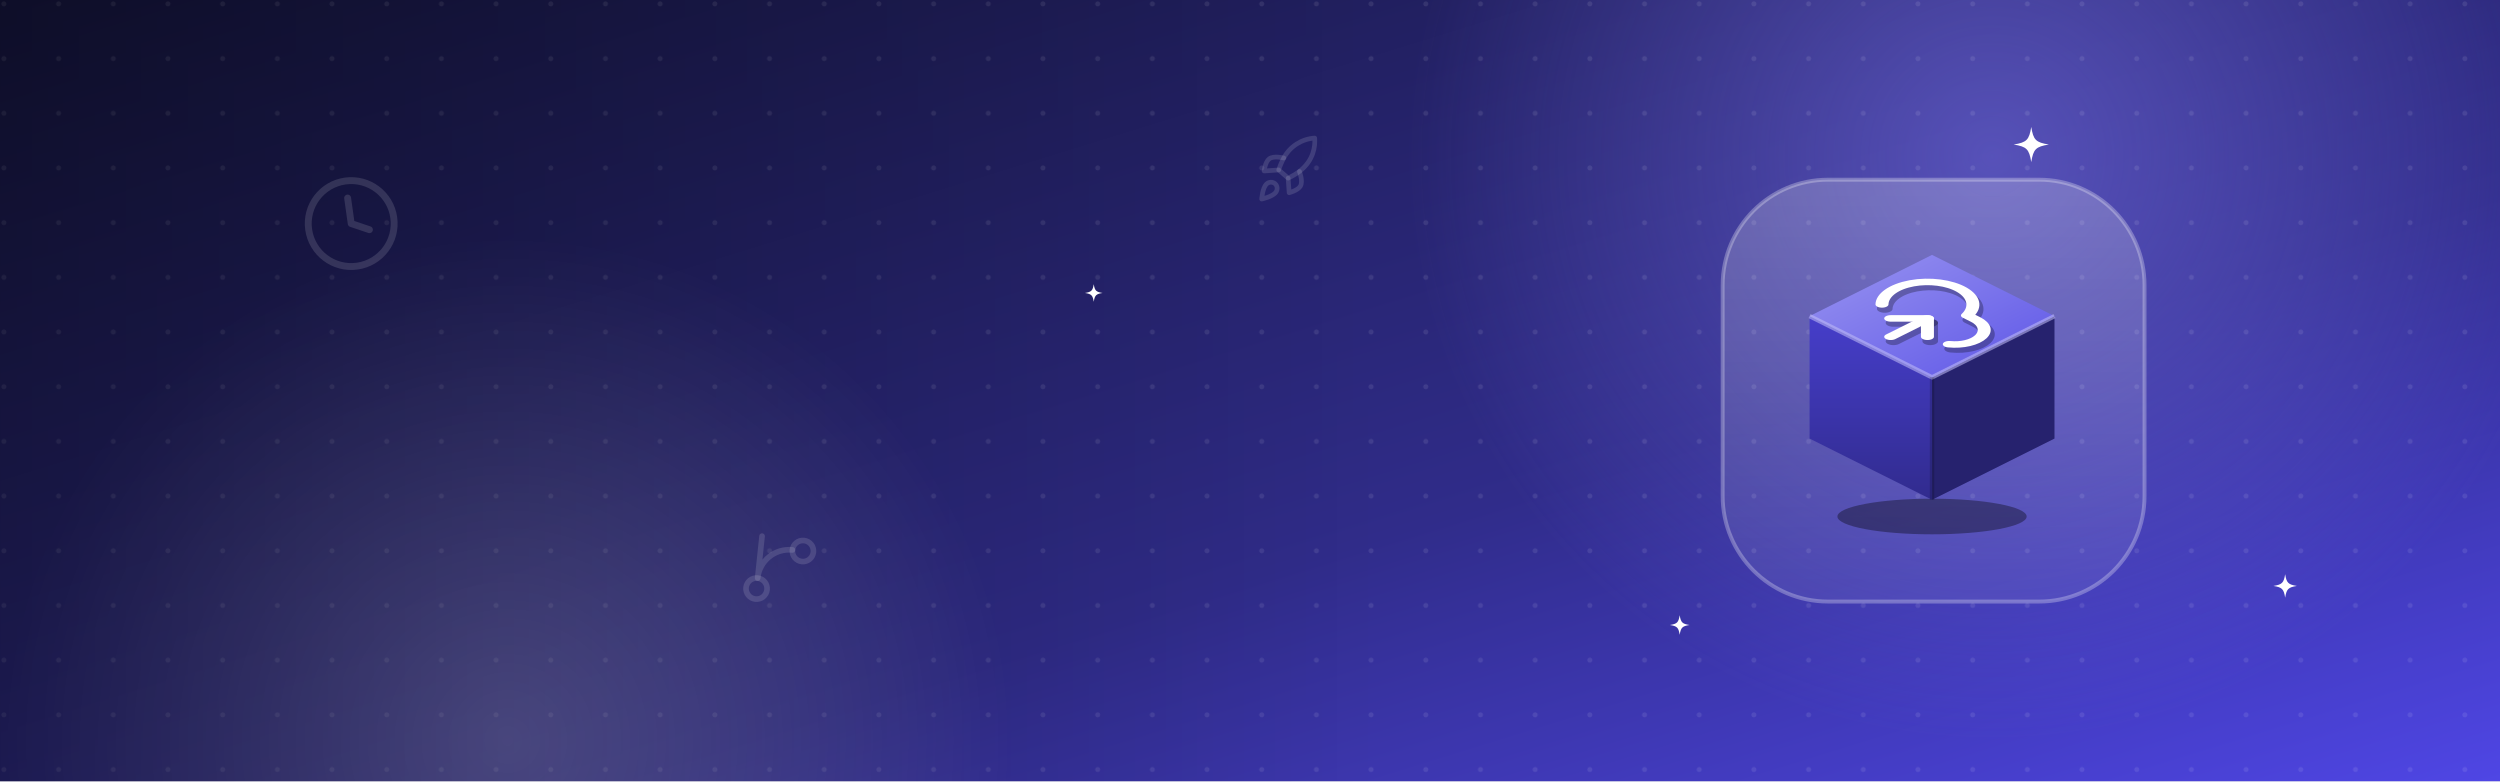
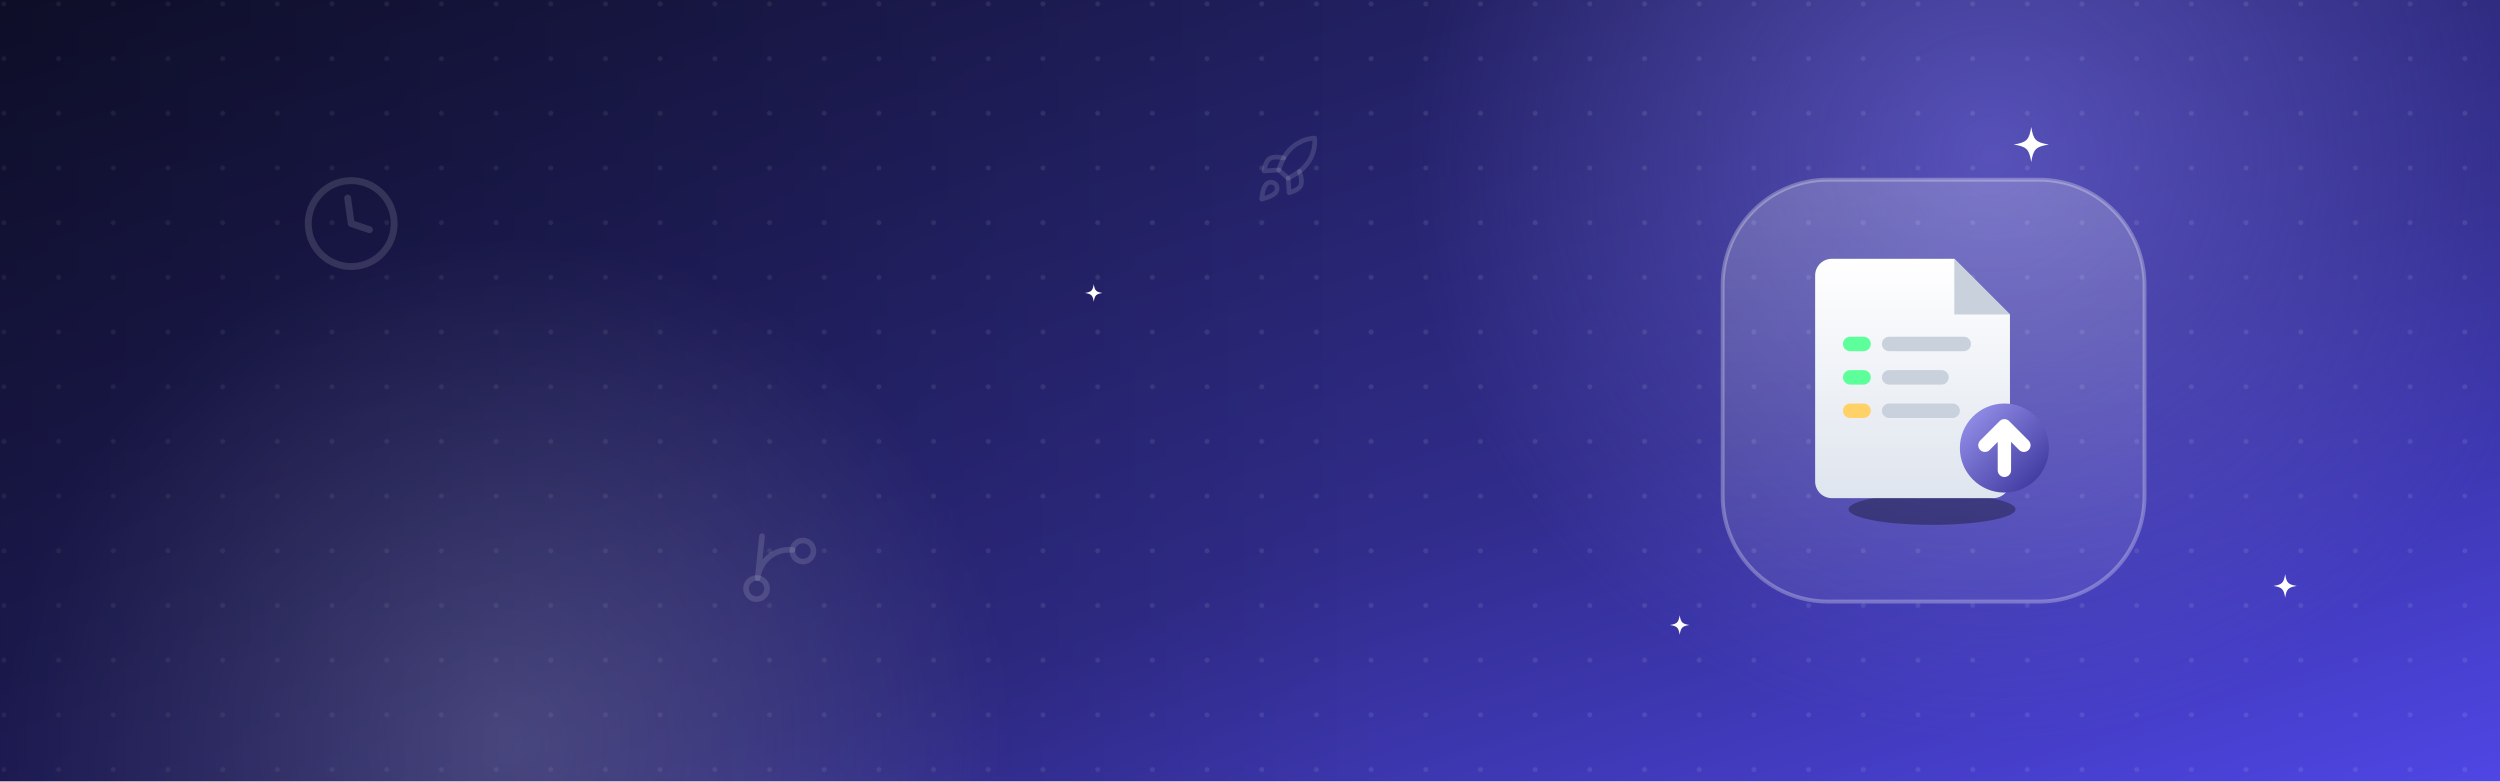
<svg xmlns="http://www.w3.org/2000/svg" viewBox="0 0 1280 400" role="img" aria-hidden="true">
  <defs>
    <linearGradient id="bg" x1="0" y1="0" x2="1" y2="1">
      <stop offset="0" stop-color="#15153d" />
      <stop offset=".62" stop-color="#302c8a" />
      <stop offset="1" stop-color="#4f46e5" />
    </linearGradient>
    <radialGradient id="o1">
      <stop offset="0" stop-color="#7b74ec" stop-opacity=".55" />
      <stop offset="1" stop-color="#7b74ec" stop-opacity="0" />
    </radialGradient>
    <radialGradient id="o2">
      <stop offset="0" stop-color="#ffffff" stop-opacity=".22" />
      <stop offset="1" stop-color="#ffffff" stop-opacity="0" />
    </radialGradient>
    <pattern id="dots" width="28" height="28" patternUnits="userSpaceOnUse">
      <circle cx="2" cy="2" r="1.3" fill="#ffffff" fill-opacity=".09" />
    </pattern>
    <linearGradient id="glass" x1="0" y1="0" x2="0" y2="1">
      <stop offset="0" stop-color="#ffffff" stop-opacity=".22" />
      <stop offset="1" stop-color="#ffffff" stop-opacity=".06" />
    </linearGradient>
    <linearGradient id="fade" x1="0" y1="0" x2="1" y2="0">
      <stop offset="0" stop-color="#000" stop-opacity=".35" />
      <stop offset=".55" stop-color="#000" stop-opacity="0" />
    </linearGradient>
-     <linearGradient id="bbt" x1="0" y1="0" x2="1" y2="1">
-       <stop offset="0" stop-color="#9994f0" />
-       <stop offset="1" stop-color="#5d55e7" />
+     <linearGradient id="bbm" x1="0" y1="0" x2="1" y2="1">
+       <stop offset="0" stop-color="#9e99f1" />
+       <stop offset="1" stop-color="#332e95" />
    </linearGradient>
-     <linearGradient id="bbl" x1="0" y1="0" x2="0" y2="1">
-       <stop offset="0" stop-color="#463eca" />
-       <stop offset="1" stop-color="#312b8e" />
+     <linearGradient id="bbv" x1="0" y1="0" x2="0" y2="1">
+       <stop offset="0" stop-color="#9e99f1" />
+       <stop offset="1" stop-color="#4f46e5" />
    </linearGradient>
-     <linearGradient id="bbsh" x1="0" y1="0" x2="1" y2="0">
+     <linearGradient id="bbw" x1="0" y1="0" x2="0" y2="1">
+       <stop offset="0" stop-color="#ffffff" />
+       <stop offset="1" stop-color="#dfe5ee" />
+     </linearGradient>
+     <linearGradient id="bbg" x1="0" y1="0" x2="0" y2="1">
+       <stop offset="0" stop-color="#ffe08a" />
+       <stop offset="1" stop-color="#f2a62b" />
+     </linearGradient>
+     <radialGradient id="bbh" cx=".3" cy=".25" r=".7">
+       <stop offset="0" stop-color="#fff" stop-opacity=".55" />
+       <stop offset="1" stop-color="#fff" stop-opacity="0" />
+     </radialGradient>
+     <linearGradient id="bbs" x1="0" y1="0" x2="1" y2="0">
      <stop offset="0" stop-color="#fff" stop-opacity="0" />
-       <stop offset=".5" stop-color="#fff" stop-opacity=".55" />
+       <stop offset=".5" stop-color="#fff" stop-opacity=".6" />
      <stop offset="1" stop-color="#fff" stop-opacity="0" />
    </linearGradient>
-     <clipPath id="bbc">
-       <path d="M32 10 L54 21 L32 32 L10 21 Z" />
-     </clipPath>
  </defs>
  <style>.b1,.b2,.f,.s,.k{transform-box:fill-box;transform-origin:50% 50%}
@keyframes b1{to{transform:translate(-90px,40px) scale(1.15)}}@keyframes b2{to{transform:translate(70px,-30px) scale(.9)}}
@keyframes f{0%,100%{transform:translateY(0)}50%{transform:translateY(-10px)}}
@keyframes s{0%,100%{opacity:.25;transform:scale(.5) rotate(0)}50%{opacity:.95;transform:scale(1) rotate(45deg)}}
@keyframes k{0%,100%{transform:translateY(0)}50%{transform:translateY(-6px)}}
.b1{animation:b1 16s ease-in-out infinite alternate}.b2{animation:b2 19s ease-in-out infinite alternate}
.f{animation:f 9s ease-in-out infinite}.f1{animation-duration:11s;animation-delay:-3s}.f2{animation-duration:13s;animation-delay:-6s}
.s{animation:s 3.4s ease-in-out infinite}.k{animation:k 6s ease-in-out infinite}
- @media (prefers-reduced-motion:reduce){.b1,.b2,.f,.s,.k{animation:none!important}}.bbbob,.bbshadow{transform-box:fill-box;transform-origin:50% 50%}@keyframes bbb{0%,100%{transform:translateY(0)}50%{transform:translateY(-2.2px)}}@keyframes bbsd{0%,100%{transform:scaleX(1);opacity:.35}50%{transform:scaleX(.86);opacity:.22}}@keyframes bbs{0%,55%{transform:translateX(0)}100%{transform:translateX(78px)}}@keyframes bbg{0%,100%{opacity:.9}50%{opacity:1}}.bbbob{animation:bbb 4.2s ease-in-out infinite}.bbshadow{animation:bbsd 4.2s ease-in-out infinite}.bbshine{animation:bbs 5.5s ease-in-out infinite}.bbglow{animation:bbg 4.2s ease-in-out infinite}</style>
+ @media (prefers-reduced-motion:reduce){.b1,.b2,.f,.s,.k{animation:none!important}}.bbfl,.bbpu,.bbbl,.bbsp,.bbwg,.bbri,.bbsd,.bbpop{transform-box:fill-box;transform-origin:50% 50%}.bbgr{transform-box:fill-box;transform-origin:50% 100%}@keyframes bbfl{0%,100%{transform:translateY(0)}50%{transform:translateY(-2px)}}.bbfl{animation:bbfl 4.2s ease-in-out infinite}@keyframes bbsd{0%,100%{transform:scaleX(1);opacity:.32}50%{transform:scaleX(.85);opacity:.2}}.bbsd{animation:bbsd 4.2s ease-in-out infinite}@keyframes bbpu{0%,100%{opacity:.55}50%{opacity:1}}.bbpu{animation:bbpu 2.4s ease-in-out infinite}@keyframes bbbl{0%,44%,56%,100%{opacity:1}50%{opacity:.15}}.bbbl{animation:bbbl 3s steps(1,end) infinite}@keyframes bbsp{to{transform:rotate(360deg)}}.bbsp{animation:bbsp 14s linear infinite}@keyframes bbwg{0%,100%{transform:rotate(-6deg)}50%{transform:rotate(6deg)}}.bbwg{animation:bbwg 3.4s ease-in-out infinite}@keyframes bbri{0%{transform:translateY(2px);opacity:.7}100%{transform:translateY(-3.5px);opacity:1}}.bbri{animation:bbri 1.6s ease-in-out infinite alternate}@keyframes bbgr{0%,100%{transform:scaleY(.55)}50%{transform:scaleY(1)}}.bbgr{animation:bbgr 2.8s ease-in-out infinite}@keyframes bbpop{0%,100%{transform:scale(.9)}50%{transform:scale(1.08)}}.bbpop{animation:bbpop 2.6s ease-in-out infinite}@keyframes bbsh{0%,60%{transform:translateX(-30px)}100%{transform:translateX(70px)}}.bbsh{animation:bbsh 5s ease-in-out infinite}@keyframes bbdash{to{stroke-dashoffset:-40}}.bbdash{animation:bbdash 2.4s linear infinite}@keyframes bbsw{0%,100%{transform:rotate(-50deg)}50%{transform:rotate(35deg)}}</style>
  <rect width="1280" height="400" fill="url(#bg)" />
  <circle class="b1" cx="1020" cy="80" r="300" fill="url(#o1)" />
  <circle class="b2" cx="260" cy="380" r="260" fill="url(#o2)" />
  <rect width="1280" height="400" fill="url(#dots)" />
  <rect width="1280" height="400" fill="url(#fade)" />
  <g transform="translate(150 92) rotate(-8) scale(2.2)">
    <g class="f f0" fill="none" stroke="#ffffff" stroke-opacity=".13" stroke-width="1.6" stroke-linecap="round" stroke-linejoin="round">
      <circle cx="12" cy="12" r="10" />
      <path d="M12 6v6l4 2" />
    </g>
  </g>
  <g transform="translate(380 268) rotate(6) scale(1.8)">
    <g class="f f1" fill="none" stroke="#ffffff" stroke-opacity=".13" stroke-width="1.6" stroke-linecap="round" stroke-linejoin="round">
      <path d="M15 6a9 9 0 0 0-9 9V3" />
      <circle cx="18" cy="6" r="3" />
      <circle cx="6" cy="18" r="3" />
    </g>
  </g>
  <g transform="translate(640 70) rotate(-4) scale(1.5)">
    <g class="f f2" fill="none" stroke="#ffffff" stroke-opacity=".13" stroke-width="1.6" stroke-linecap="round" stroke-linejoin="round">
      <path d="M12 15v5s3.03-.55 4-2c1.08-1.62 0-5 0-5" />
      <path d="M4.5 16.5c-1.5 1.26-2 5-2 5s3.74-.5 5-2c.71-.84.7-2.13-.09-2.91a2.18 2.18 0 0 0-2.91-.09" />
      <path d="M9 12a22 22 0 0 1 2-3.95A12.88 12.88 0 0 1 22 2c0 2.72-.78 7.5-6 11a22.4 22.4 0 0 1-4 2z" />
      <path d="M9 12H4s.55-3.03 2-4c1.62-1.08 5 .05 5 .05" />
    </g>
  </g>
  <g class="k">
    <rect x="882" y="92" width="216" height="216" rx="54" fill="url(#glass)" stroke="#ffffff" stroke-opacity=".28" stroke-width="2" />
-     <g transform="translate(898 102) scale(2.85)">
-       <g class="bbbob">
-         <ellipse cx="32" cy="57" rx="17" ry="3.2" fill="#000" opacity=".35" class="bbshadow" />
-         <path d="M10 21 L32 32 V54 L10 43 Z" fill="url(#bbl)" />
-         <path d="M54 21 L32 32 V54 L54 43 Z" fill="#26226e" />
-         <path d="M32 10 L54 21 L32 32 L10 21 Z" fill="url(#bbt)" />
-         <path d="M10 21 L32 32 L54 21" fill="none" stroke="#c1bef6" stroke-opacity=".55" stroke-width=".8" stroke-linejoin="round" />
-         <path d="M32 32 V54" stroke="#000" stroke-opacity=".18" stroke-width=".8" />
-         <g clip-path="url(#bbc)">
-           <rect class="bbshine" x="-14" y="6" width="14" height="30" fill="url(#bbsh)" transform="skewX(-25)" />
+     <g transform="translate(898 104) scale(2.85)">
+       <ellipse class="bbsd" cx="32" cy="55" rx="15" ry="2.8" fill="#000" opacity=".32" />
+       <g class="bbfl">
+         <path d="M14 10h22l10 10v30a3 3 0 0 1-3 3H14a3 3 0 0 1-3-3V13a3 3 0 0 1 3-3z" fill="url(#bbw)" />
+         <path d="M36 10v10h10z" fill="#c9d1dc" />
+         <g>
+           <rect x="16" y="24" width="5" height="2.6" rx="1.3" fill="#5dff9b" />
+           <rect x="23" y="24" width="16" height="2.6" rx="1.3" fill="#c9d1dc" />
+           <rect x="16" y="30" width="5" height="2.6" rx="1.3" fill="#5dff9b" />
+           <rect x="23" y="30" width="12" height="2.6" rx="1.3" fill="#c9d1dc" />
+           <rect x="16" y="36" width="5" height="2.6" rx="1.3" fill="#ffd166" />
+           <rect x="23" y="36" width="14" height="2.6" rx="1.3" fill="#c9d1dc" />
        </g>
-         <g transform="translate(.5 .8)">
-           <g transform="matrix(0.825 0.4125 -0.825 0.4125 32 11.100)" fill="none" stroke="#000" stroke-opacity=".28" stroke-width="2.4" stroke-linecap="round" stroke-linejoin="round">
-             <path d="M12 13v8" />
-             <path d="M4 14.899A7 7 0 1 1 15.71 8h1.79a4.5 4.5 0 0 1 2.5 8.242" />
-             <path d="m8 17 4-4 4 4" />
-           </g>
-         </g>
-         <g class="bbglow" transform="matrix(0.825 0.4125 -0.825 0.4125 32 11.100)" fill="none" stroke="#fff" stroke-width="2" stroke-linecap="round" stroke-linejoin="round">
-           <path d="M12 13v8" />
-           <path d="M4 14.899A7 7 0 1 1 15.71 8h1.79a4.5 4.5 0 0 1 2.5 8.242" />
-           <path d="m8 17 4-4 4 4" />
-         </g>
+       </g>
+       <g class="bbri">
+         <circle cx="45" cy="44" r="8" fill="url(#bbm)" />
+         <path d="M45 48v-8M41.5 43.5 45 40l3.5 3.5" fill="none" stroke="#fff" stroke-width="2.4" stroke-linecap="round" stroke-linejoin="round" />
      </g>
    </g>
  </g>
  <g transform="translate(1040 74) scale(0.9)">
    <path class="s" style="animation-delay:0s" d="M0 -10 C1.2 -2.6 2.6 -1.2 10 0 C2.6 1.2 1.2 2.6 0 10 C-1.2 2.6 -2.6 1.2 -10 0 C-2.6 -1.2 -1.2 -2.6 0 -10Z" fill="#ffffff" />
  </g>
  <g transform="translate(1170 300) scale(0.6)">
    <path class="s" style="animation-delay:1.1s" d="M0 -10 C1.2 -2.6 2.6 -1.2 10 0 C2.6 1.2 1.2 2.6 0 10 C-1.2 2.6 -2.6 1.2 -10 0 C-2.6 -1.2 -1.2 -2.6 0 -10Z" fill="#ffffff" />
  </g>
  <g transform="translate(860 320) scale(0.5)">
    <path class="s" style="animation-delay:2.2s" d="M0 -10 C1.2 -2.6 2.6 -1.2 10 0 C2.6 1.2 1.2 2.6 0 10 C-1.2 2.6 -2.6 1.2 -10 0 C-2.6 -1.2 -1.2 -2.6 0 -10Z" fill="#ffffff" />
  </g>
  <g transform="translate(560 150) scale(0.45)">
    <path class="s" style="animation-delay:0.6s" d="M0 -10 C1.2 -2.6 2.6 -1.2 10 0 C2.6 1.2 1.2 2.6 0 10 C-1.2 2.6 -2.6 1.2 -10 0 C-2.6 -1.2 -1.2 -2.6 0 -10Z" fill="#ffffff" />
  </g>
</svg>
